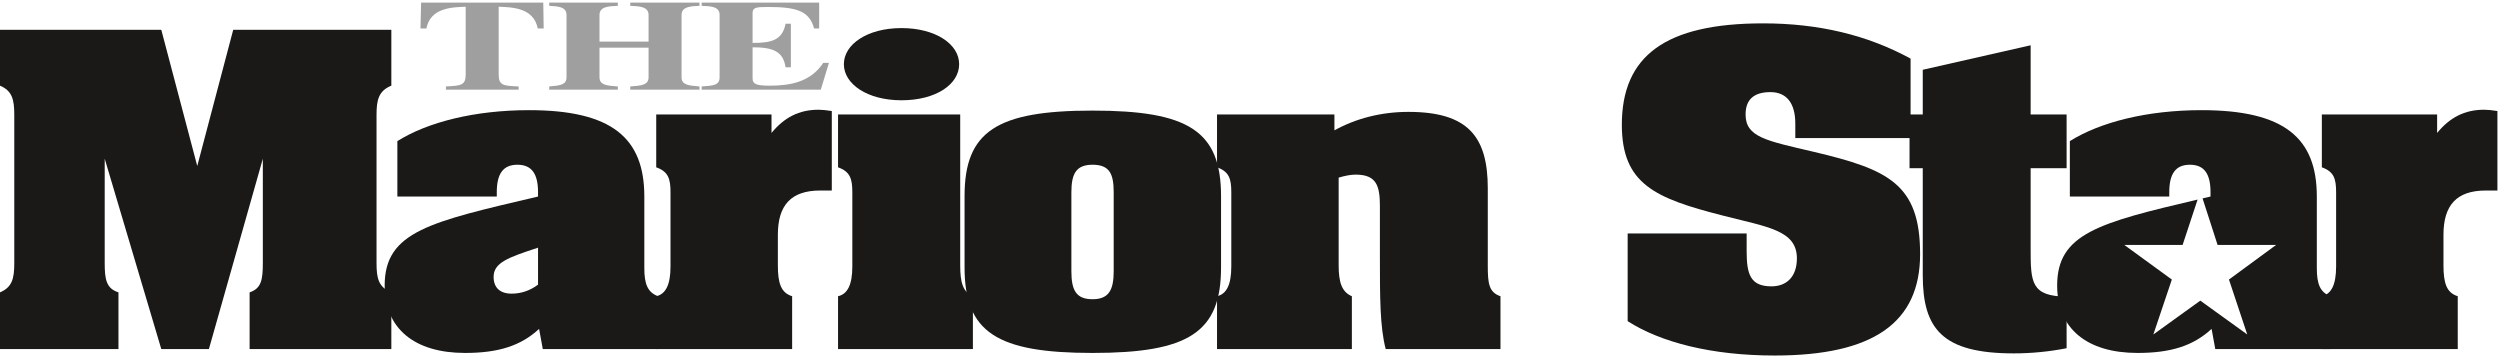
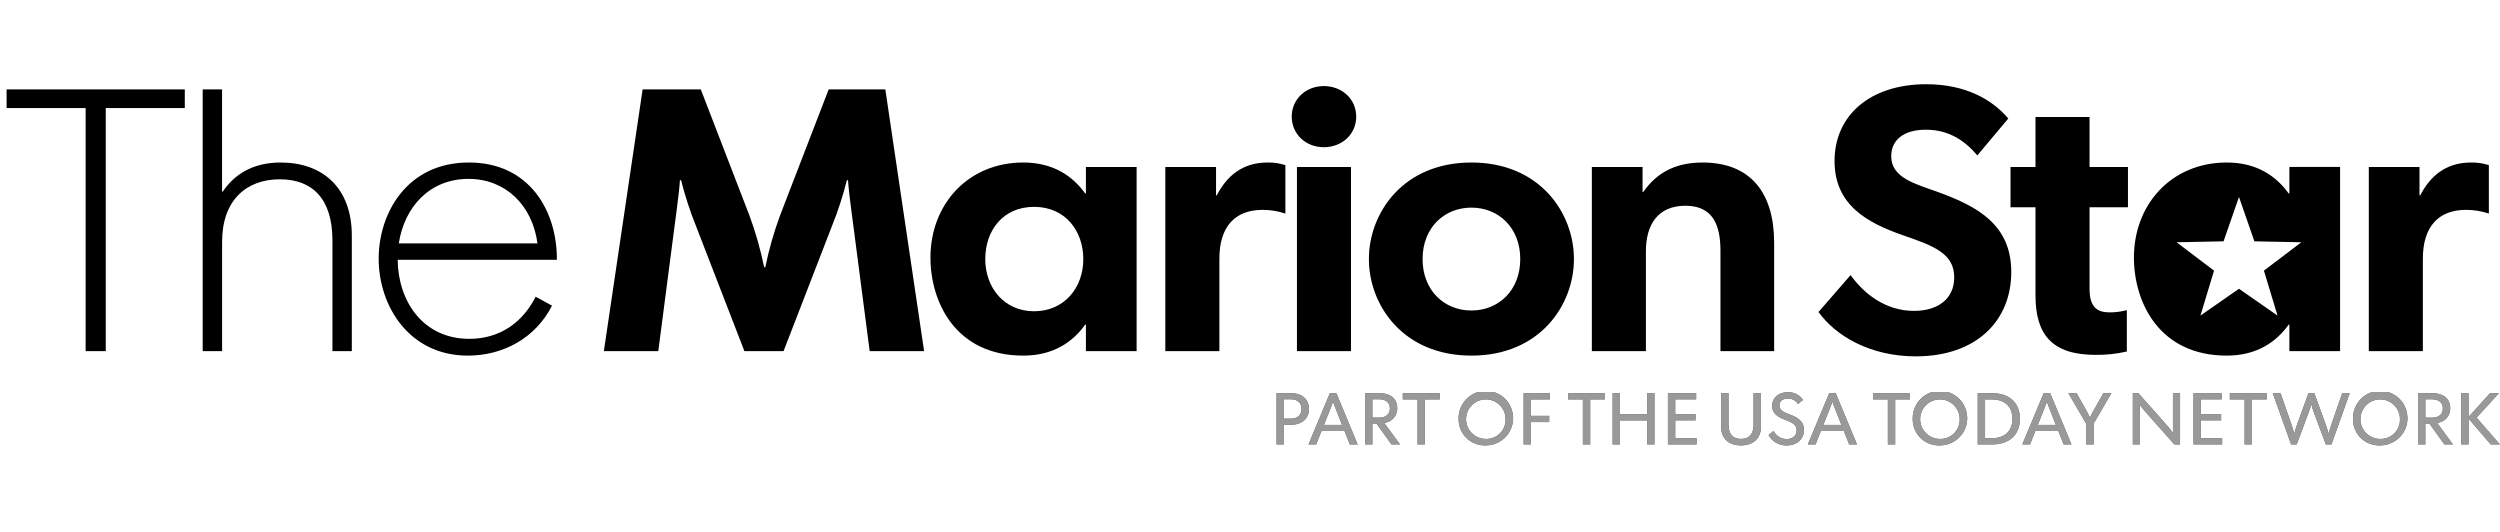
- <svg xmlns="http://www.w3.org/2000/svg" width="661px" height="94px" viewBox="0 0 661 94" version="1.1">
-   <defs />
-   <g id="Page-1" stroke="none" stroke-width="1" fill="none" fill-rule="evenodd">
-     <g id="Marion_Star">
-       <path d="M137.126,22.857 C133.142,22.688 131.85,22.619 131.85,19.725 L131.85,1.778 C135.564,1.916 141.109,2.086 142.186,7.534 L143.747,7.534 L143.64,0.689 L111.338,0.689 L111.176,7.534 L112.738,7.534 C113.814,2.086 119.36,1.916 123.128,1.778 L123.128,19.725 C123.128,22.585 121.836,22.652 117.906,22.857 L117.906,23.708 L137.126,23.708 L137.126,22.857" id="Fill-1" fill="#9E9F9E" />
-       <path d="M184.943,22.857 C182.09,22.619 180.205,22.482 180.205,20.439 L180.205,3.959 C180.205,1.745 182.628,1.643 184.943,1.541 L184.943,0.689 L166.639,0.689 L166.639,1.541 C169.007,1.643 171.484,1.711 171.484,3.959 L171.484,11.006 L158.509,11.006 L158.509,3.959 C158.509,1.711 160.986,1.643 163.355,1.541 L163.355,0.689 L145.212,0.689 L145.212,1.541 C147.473,1.676 149.788,1.745 149.788,3.959 L149.788,20.439 C149.788,22.449 148.065,22.619 145.212,22.857 L145.212,23.708 L163.355,23.708 L163.355,22.857 C160.501,22.652 158.509,22.517 158.509,20.439 L158.509,12.607 L171.484,12.607 L171.484,20.439 C171.484,22.517 169.492,22.652 166.639,22.857 L166.639,23.708 L184.943,23.708 L184.943,22.857" id="Fill-2" fill="#9E9F9E" />
-       <path d="M185.524,1.541 C188,1.643 190.261,1.711 190.261,3.959 L190.261,20.439 C190.261,22.55 188.592,22.652 185.524,22.857 L185.524,23.708 L217.018,23.708 L219.171,16.626 L217.664,16.626 C214.272,21.768 208.781,22.652 203.505,22.652 C200.006,22.652 198.983,22.245 198.983,20.746 L198.983,12.505 C204.313,12.505 207.058,13.526 207.704,17.784 L209.104,17.784 L209.104,6.273 L207.704,6.273 C206.897,10.497 204.151,11.381 198.983,11.348 L198.983,3.448 C198.983,1.983 199.952,1.846 202.913,1.846 C210.181,1.846 214.003,2.699 215.241,7.534 L216.587,7.534 L216.587,0.689 L185.524,0.689 L185.524,1.541" id="Fill-3" fill="#9E9F9E" />
-       <path d="M27.685,41.965 L42.646,92.297 L55.231,92.297 L69.493,41.965 L69.493,69.574 C69.493,74.004 69.073,76.277 65.997,77.299 L65.997,92.297 L103.47,92.297 L103.47,77.299 C100.115,75.936 99.555,73.664 99.555,69.574 L99.555,30.377 C99.555,26.4 100.115,24.015 103.47,22.65 L103.47,7.88 L61.663,7.88 L52.154,43.896 L42.646,7.88 L0,7.88 L0,22.65 C3.215,24.015 3.775,26.287 3.775,30.377 L3.775,69.574 C3.775,73.664 3.215,75.936 0,77.299 L0,92.297 L31.32,92.297 L31.32,77.299 C28.104,76.277 27.685,73.891 27.685,69.574 L27.685,41.965" id="Fill-4" fill="#1A1918" />
-       <path d="M143.514,92.297 L173.996,92.297 L173.996,78.322 C171.2,77.299 170.361,75.027 170.361,70.938 L170.361,51.963 C170.361,36.511 161.832,29.126 139.879,29.126 C125.477,29.126 113.032,32.309 105.062,37.308 L105.062,51.963 L131.349,51.963 L131.349,50.828 C131.349,45.942 133.027,43.557 136.803,43.557 C140.578,43.557 142.256,45.942 142.256,50.828 L142.256,51.963 C113.731,58.666 101.706,61.166 101.706,75.483 C101.706,86.957 109.677,93.318 122.96,93.318 C131.629,93.318 137.642,91.502 142.536,86.957 L143.514,92.297 L143.514,92.297 Z M142.256,75.254 C140.158,76.844 137.781,77.641 135.265,77.641 C132.188,77.641 130.51,76.049 130.51,73.209 C130.51,69.461 134.286,68.096 142.256,65.484 L142.256,75.254 L142.256,75.254 Z" id="Fill-5" fill="#1A1918" />
-       <path d="M205.666,70.143 L205.666,62.076 C205.666,54.236 209.161,50.373 216.852,50.373 L219.928,50.373 L219.928,29.355 C218.53,29.126 217.271,29.013 216.432,29.013 C211.259,29.013 207.344,31.059 203.988,35.149 L203.988,30.262 L173.506,30.262 L173.506,44.237 C176.722,45.374 177.281,47.305 177.281,50.828 L177.281,70.482 C177.281,75.254 176.023,77.754 173.506,78.322 L173.506,92.297 L209.441,92.297 L209.441,78.322 C206.505,77.412 205.666,74.914 205.666,70.143" id="Fill-6" fill="#1A1918" />
-       <path d="M253.6,16.97 C253.6,11.63 247.307,7.426 238.359,7.426 C229.27,7.426 223.118,11.744 223.118,16.97 C223.118,22.197 229.27,26.513 238.359,26.513 C247.447,26.513 253.6,22.31 253.6,16.97 L253.6,16.97 Z M253.879,70.143 L253.879,30.262 L221.58,30.262 L221.58,44.237 C224.796,45.374 225.355,47.305 225.355,50.828 L225.355,70.482 C225.355,75.254 224.096,77.754 221.58,78.322 L221.58,92.297 L257.235,92.297 L257.235,78.322 C254.578,77.186 253.879,74.687 253.879,70.143 L253.879,70.143 Z" id="Fill-7" fill="#1A1918" />
-       <path d="M294.46,50.828 L294.46,71.733 C294.46,76.617 293.202,79.117 288.867,79.117 C284.532,79.117 283.274,76.733 283.274,71.733 L283.274,50.828 C283.274,45.942 284.532,43.557 288.867,43.557 C293.342,43.557 294.46,45.942 294.46,50.828 L294.46,50.828 Z M322.845,51.85 C322.845,34.581 314.176,29.241 288.867,29.241 C263.559,29.241 255.029,34.694 255.029,51.85 L255.029,70.709 C255.029,87.865 263.559,93.318 288.867,93.318 C314.315,93.318 322.845,87.865 322.845,70.709 L322.845,51.85 L322.845,51.85 Z" id="Fill-8" fill="#1A1918" />
-       <path d="M353.94,70.143 L353.94,46.964 C355.478,46.51 357.016,46.169 358.414,46.169 C363.867,46.169 364.846,49.01 364.846,54.463 L364.846,67.984 C364.846,78.436 364.846,86.502 366.383,92.297 L396.726,92.297 L396.726,78.322 C393.65,77.299 393.37,74.914 393.37,70.256 L393.37,49.805 C393.37,36.171 388.197,29.582 372.397,29.582 C365.266,29.582 358.554,31.286 352.821,34.466 L352.821,30.262 L321.78,30.262 L321.78,44.237 C324.996,45.374 325.555,47.305 325.555,50.828 L325.555,70.482 C325.555,75.254 324.297,77.754 321.78,78.322 L321.78,92.297 L357.435,92.297 L357.435,78.322 C354.779,77.186 353.94,74.687 353.94,70.143" id="Fill-9" fill="#1A1918" />
-       <path d="M430.352,84.912 C439.022,90.479 452.445,94 469.224,94 C495.232,94 507.676,85.367 507.676,67.188 C507.676,48.668 499.286,44.805 479.571,40.148 C466.987,37.193 461.533,36.285 461.533,30.262 C461.533,26.287 463.771,24.355 468.105,24.355 C472.299,24.355 474.676,27.195 474.676,32.648 L474.676,36.511 L505.159,36.511 L505.159,15.494 C493.694,9.245 480.83,6.177 466.148,6.177 C440.28,6.177 428.814,14.812 428.814,32.991 C428.814,48.668 437.623,52.418 455.38,56.963 C467.266,60.031 475.097,60.826 475.097,68.324 C475.097,73.096 472.44,75.709 468.385,75.709 C462.792,75.709 461.813,72.527 461.813,66.393 L461.813,61.734 L430.352,61.734 L430.352,84.912" id="Fill-10" fill="#1A1918" />
-       <path d="M546.41,92.07 L546.41,78.436 C537.042,78.322 536.902,74.687 536.902,65.824 L536.902,44.464 L546.41,44.464 L546.41,30.262 L536.902,30.262 L536.902,11.971 L508.376,18.448 L508.376,30.262 L504.881,30.262 L504.881,44.464 L508.376,44.464 L508.376,72.754 C508.376,86.957 513.551,93.434 532.426,93.434 C537.042,93.434 541.794,92.979 546.41,92.07" id="Fill-11" fill="#1A1918" />
-       <path d="M646.054,70.143 L646.054,62.076 C646.054,54.236 649.549,50.373 657.24,50.373 L660.316,50.373 L660.316,29.355 C658.917,29.126 657.659,29.013 656.82,29.013 C651.647,29.013 647.732,31.059 644.375,35.149 L644.375,30.262 L613.894,30.262 L613.894,44.237 C617.11,45.374 617.668,47.305 617.668,50.828 L617.668,70.482 C617.668,75.254 616.411,77.754 613.894,78.322 L613.894,92.297 L649.829,92.297 L649.829,78.322 C646.893,77.412 646.054,74.914 646.054,70.143" id="Fill-12" fill="#1A1918" />
-       <path d="M612.567,70.938 L612.567,51.963 C612.567,36.511 604.037,29.126 582.084,29.126 C567.683,29.126 555.238,32.309 547.268,37.308 L547.268,51.963 L573.555,51.963 L573.555,50.828 C573.555,45.942 575.233,43.557 579.008,43.557 C582.784,43.557 584.461,45.942 584.461,50.828 L584.461,51.963 C583.748,52.131 583.051,52.294 582.358,52.457 L586.329,64.756 L601.806,64.756 L589.337,73.912 L594.174,88.434 L581.76,79.488 L569.345,88.434 L574.236,73.912 L561.66,64.756 L577.084,64.756 L581.046,52.765 C554.982,58.889 543.912,61.753 543.912,75.483 C543.912,86.957 551.881,93.318 565.166,93.318 C573.834,93.318 579.848,91.502 584.741,86.957 L585.72,92.297 L616.202,92.297 L616.202,78.322 C613.405,77.299 612.567,75.027 612.567,70.938" id="Fill-13" fill="#1A1918" />
-     </g>
-   </g>
+ <svg xmlns="http://www.w3.org/2000/svg" id="Marion_v2" data-name="Marion v2" width="752" height="160" viewBox="0 0 752 160">
+   <defs>
+     <style>
+       .cls-1, .cls-2 {
+         fill: #000;
+         fill-rule: evenodd;
+       }
+ 
+       .cls-2 {
+         filter: url(#filter);
+       }
+     </style>
+     <filter id="filter" x="384" y="117.969" width="367.969" height="16" filterUnits="userSpaceOnUse">
+       <feFlood result="flood" flood-color="#999" />
+       <feComposite result="composite" operator="in" in2="SourceGraphic" />
+       <feBlend result="blend" in2="SourceGraphic" />
+     </filter>
+   </defs>
+   <path class="cls-1" d="M25.759,32.51H1.984V26.9h53.6V32.51H31.814v73.113H25.759V32.51ZM60.971,26.9H66.8V57.629h0.224c3.14-4.711,8.522-8.746,17.382-8.746,12.672,0,21.419,7.624,21.419,21.977v34.763H100v-33.3c0-12.671-6.168-18.391-15.812-18.391-10.092,0-17.382,6.281-17.382,18.84v32.856H60.971V26.9Zm52.934,50.909c0-13.567,8.411-28.93,27.139-28.93,18.166,0,26.465,14.465,26.465,29.043V78.15H119.624c0.112,12.446,7.626,23.773,21.531,23.773,9.308,0,16.148-5.046,19.961-12.672l4.935,2.692c-5.047,9.867-14.8,15.025-25.344,15.025C123.1,106.968,113.905,92.055,113.905,77.812Zm47.773-4.6c-1.571-11.55-9.645-19.4-20.747-19.4-11.662,0-19.289,8.41-20.971,19.4h41.718ZM193.3,26.9H210.8l14.579,37.789a106.575,106.575,0,0,1,4.485,15.7H230.2a106.7,106.7,0,0,1,4.485-15.7L249.262,26.9h17.046l11.662,78.72H261.6L257,70.3c-0.449-3.7-1.682-12.11-1.907-16.035l-0.336-.113a106.386,106.386,0,0,1-4.486,13.793l-14.578,37.678H223.918L209.339,67.945a106.542,106.542,0,0,1-4.486-13.793l-0.336.113c-0.224,3.924-1.458,12.335-1.906,16.035l-4.6,35.323H181.64ZM279.88,77.477c0-16.035,11.326-28.594,27.923-28.594,9.084,0,14.915,4.149,18.615,9.307h0.225V50.228h15.251v55.4H326.643V97.662h-0.225c-3.7,5.157-9.531,9.306-18.615,9.306C287.393,106.968,279.88,90.821,279.88,77.477Zm45.978,0.449c0-8.3-5.27-15.7-14.8-15.7s-14.69,7.288-14.69,15.7c0,8.635,5.719,15.7,14.69,15.7C320.138,93.624,325.858,86.561,325.858,77.925Zm24.674-27.7h15.251V58.75h0.225c3.028-5.832,7.738-9.867,15.251-9.867a16.4,16.4,0,0,1,5.382.785V64.246a21.29,21.29,0,0,0-6.84-1.123c-8.411,0-13.009,5.158-13.009,14.689v27.811h-16.26v-55.4Zm38.017-15.138c0-5.271,4.261-9.2,9.644-9.2,5.5,0,9.757,3.924,9.757,9.2s-4.262,9.194-9.757,9.194C392.81,44.283,388.549,40.359,388.549,35.089Zm1.57,15.139h16.26v55.4h-16.26v-55.4Zm21.644,27.7c0-13.793,10.205-29.043,30.84-29.043s30.838,15.25,30.838,29.043-10.2,29.043-30.838,29.043S411.763,91.719,411.763,77.925Zm45.529,0c0-9.42-6.5-15.474-14.689-15.474s-14.692,6.054-14.692,15.474S434.416,93.4,442.6,93.4,457.292,87.345,457.292,77.925Zm21.534-27.7h15.252V57.74H494.3c3.477-4.934,8.635-8.858,17.831-8.858,14.691,0,21.531,9.418,21.531,24.109v32.631H517.515V75.458c0-7.737-2.242-13.569-10.54-13.569s-11.888,5.72-11.888,13.682v30.052H478.826v-55.4Zm68.185,43.621,9.644-11.1c3.925,5.494,10.428,10.765,19.064,10.765,7.177,0,12.111-3.588,12.111-10.093,0-7.288-6.392-9.531-15.475-12.671-10.542-3.7-20.523-8.971-20.523-22.315,0-13.793,10.766-23.1,27.588-23.1,11.774,0,19.849,4.6,24.671,10.316l-9.309,11.1c-3.588-4.26-8.41-7.737-15.475-7.737-6.729,0-10.429,3.141-10.429,7.962,0,6.505,7.177,8.3,13.681,10.654,12.56,4.485,22.429,10.092,22.429,24.221,0,14.578-10.429,25.343-28.709,25.343C562.374,107.193,552.057,100.914,547.011,93.849Zm65.267-4.934V62.338h-7.513V50.228h7.513V35.2h16.261V50.228h11.55v12.11h-11.55v24.67c0,5.271,2.243,6.954,5.944,6.954a19.437,19.437,0,0,0,5.27-.674v12.446a39.963,39.963,0,0,1-9.42,1.01C617.325,106.744,612.278,100.69,612.278,88.915Zm76.369-38.687v7.962h-0.223c-3.7-5.158-9.532-9.307-18.616-9.307-16.6,0-27.924,12.56-27.924,28.594,0,13.344,7.514,29.492,27.924,29.492,9.084,0,14.914-4.149,18.616-9.306h0.223v7.961H703.9v-55.4H688.647ZM680.988,81.41l4.09,13.518L673.484,86.86l-11.593,8.068,4.09-13.518-11.255-8.535,14.122-.285,4.636-13.342,4.638,13.342,14.122,0.285Zm31.548-31.182h15.251V58.75h0.224c3.028-5.832,7.738-9.867,15.252-9.867a16.413,16.413,0,0,1,5.383.785V64.246a21.3,21.3,0,0,0-6.841-1.123c-8.411,0-13.009,5.158-13.009,14.689v27.811h-16.26v-55.4Z" />
+   <path id="USAT_Network" data-name="USAT Network" class="cls-2" d="M383.989,118.273h4.489c3.156,0,5.267,1.865,5.267,4.741s-2.155,4.735-5.267,4.735h-2.29v5.925h-2.2v-15.4Zm4.267,7.659c2.112,0,3.244-1.163,3.244-2.918,0-1.736-1.132-2.919-3.244-2.919h-2.068v5.837h2.068Zm11.768-7.659h1.955l6.4,15.4h-2.358l-1.6-4.035h-6.911l-1.6,4.035H393.6S399.244,120.162,400.024,118.273Zm3.665,9.544-1.488-3.794c-0.222-.572-1.179-2.942-1.2-3.139h-0.043c-0.022.2-.955,2.5-1.2,3.139l-1.51,3.794h5.443Zm6.924-9.544h4.51c2.91,0,5.178,1.5,5.178,4.563a4.293,4.293,0,0,1-3.955,4.346l4.778,6.492h-2.579l-4.51-6.276h-1.223v6.276h-2.2v-15.4Zm4.267,7.351c2.043,0,3.2-1.077,3.2-2.764s-1.157-2.765-3.2-2.765h-2.068v5.529h2.068Zm11.522-5.486h-4.445v-1.865h11.089v1.865H428.6v13.536h-2.2V120.138Zm12.347,5.838a8.2,8.2,0,1,1,8.2,8A7.862,7.862,0,0,1,438.749,125.976Zm14.133,0a5.946,5.946,0,1,0-5.955,6.053A5.772,5.772,0,0,0,452.882,125.976Zm5.433-7.7h7.867v1.865h-5.668V125.1H466v1.865h-5.49v6.713h-2.2v-15.4Zm17.815,1.865h-4.444v-1.865h11.088v1.865H478.33v13.536h-2.2V120.138Zm8.953-1.865h2.2v6.318h8.178v-6.318h2.2v15.4h-2.2v-7.218h-8.178v7.218h-2.2v-15.4Zm16.631,0h8.49v1.846h-6.29v4.472h6.11v1.846h-6.11v5.395h6.422v1.842h-8.622v-15.4Zm16,10.092V118.273h2.221v9.433c0,2.679,1.157,4.323,3.756,4.323,2.622,0,3.78-1.644,3.78-4.323v-9.433h2.221v10.092c0,3.38-2.2,5.616-6,5.616C519.865,133.981,517.71,131.745,517.71,128.365Zm14.274,2.524,1.491-1.25a4.52,4.52,0,0,0,3.911,2.433c1.709,0,3.044-.918,3.044-2.611,0-1.817-1.534-2.433-3.446-3.178-1.956-.769-3.933-1.736-3.933-4.193,0-2.432,1.912-4.12,4.712-4.12a5.248,5.248,0,0,1,4.579,2.322l-1.491,1.25a3.552,3.552,0,0,0-3.088-1.668c-1.512,0-2.511.769-2.511,2.063,0,1.6,1.554,2.13,2.911,2.654,2.2,0.856,4.466,1.889,4.466,4.716,0,2.679-2,4.674-5.2,4.674A6.064,6.064,0,0,1,531.984,130.889Zm18.241-12.616h1.956l6.4,15.4h-2.357l-1.6-4.035h-6.912l-1.6,4.035H543.8S549.446,120.162,550.225,118.273Zm3.665,9.544-1.487-3.794c-0.222-.572-1.179-2.942-1.2-3.139h-0.044c-0.022.2-.955,2.5-1.2,3.139l-1.51,3.794h5.443Zm13.978-7.679h-4.445v-1.865h11.088v1.865h-4.444v13.536h-2.2V120.138Zm7.469,5.838a8.2,8.2,0,1,1,8.2,8A7.861,7.861,0,0,1,575.337,125.976Zm14.132,0a5.945,5.945,0,1,0-5.954,6.053A5.772,5.772,0,0,0,589.469,125.976Zm5.434-7.7h4.423c4.977,0,8.265,2.808,8.265,7.7,0,4.87-3.312,7.7-8.265,7.7H594.9v-15.4Zm2.2,13.534h2.046c3.643,0,6.176-1.9,6.176-5.831s-2.533-5.838-6.176-5.838H597.1v11.669Zm17.637-13.534H616.7l6.4,15.4h-2.357l-1.6-4.035h-6.912l-1.6,4.035h-2.311S613.96,120.162,614.739,118.273Zm3.666,9.544-1.489-3.794c-0.221-.572-1.178-2.942-1.2-3.139h-0.044c-0.022.2-.955,2.5-1.2,3.139l-1.51,3.794h5.444Zm9.084-.419-5.312-9.125h2.467l2.889,5.135a22.887,22.887,0,0,1,1.11,2.192h0.022a23.153,23.153,0,0,1,1.113-2.192l2.91-5.135h2.4l-5.309,9.125v6.276h-2.289V127.4Zm14.062-9.125h1.687l8.846,9.982c0.266,0.288,1.422,1.711,1.534,1.932l0.044-.023c-0.044-.217-0.044-2-0.044-2.39v-9.5h2.134v15.4h-1.713l-8.845-9.983c-0.265-.283-1.422-1.711-1.532-1.928l-0.021.02c0.021,0.221.043,2,.043,2.394v9.5h-2.133v-15.4Zm18.253,0h8.487v1.846H662v4.472h6.113v1.846H662v5.395h6.422v1.842H659.8v-15.4Zm15.37,1.865h-4.445v-1.865h11.089v1.865h-4.445v13.536h-2.2V120.138Zm8.477-1.865h2.334l3.2,9.15c0.112,0.351.867,2.63,0.889,2.981h0.046a30.445,30.445,0,0,1,.933-2.981l3.334-9.15h1.756l3.332,9.15c0.133,0.351.91,2.63,0.935,2.981h0.044c0.044-.351.8-2.63,0.91-2.981l3.179-9.15h2.243l-5.49,15.4h-1.688l-3.6-9.607a25.578,25.578,0,0,1-.758-2.5h-0.044a25.693,25.693,0,0,1-.776,2.5l-3.578,9.607h-1.69Zm24.119,7.7a8.2,8.2,0,1,1,8.2,8A7.861,7.861,0,0,1,707.77,125.976Zm14.132,0a5.946,5.946,0,1,0-5.955,6.053A5.772,5.772,0,0,0,721.9,125.976Zm5.433-7.7h4.511c2.913,0,5.177,1.5,5.177,4.563a4.293,4.293,0,0,1-3.955,4.346l4.779,6.492h-2.579l-4.511-6.276h-1.222v6.276h-2.2v-15.4Zm4.267,7.351c2.044,0,3.2-1.077,3.2-2.764s-1.156-2.765-3.2-2.765h-2.067v5.529H731.6Zm8.736-7.351h2.2v7.154l6.444-7.154h2.666l-6.687,7.351,7,8.05h-2.754l-6.668-7.785v7.785h-2.2v-15.4Z" />
</svg>
